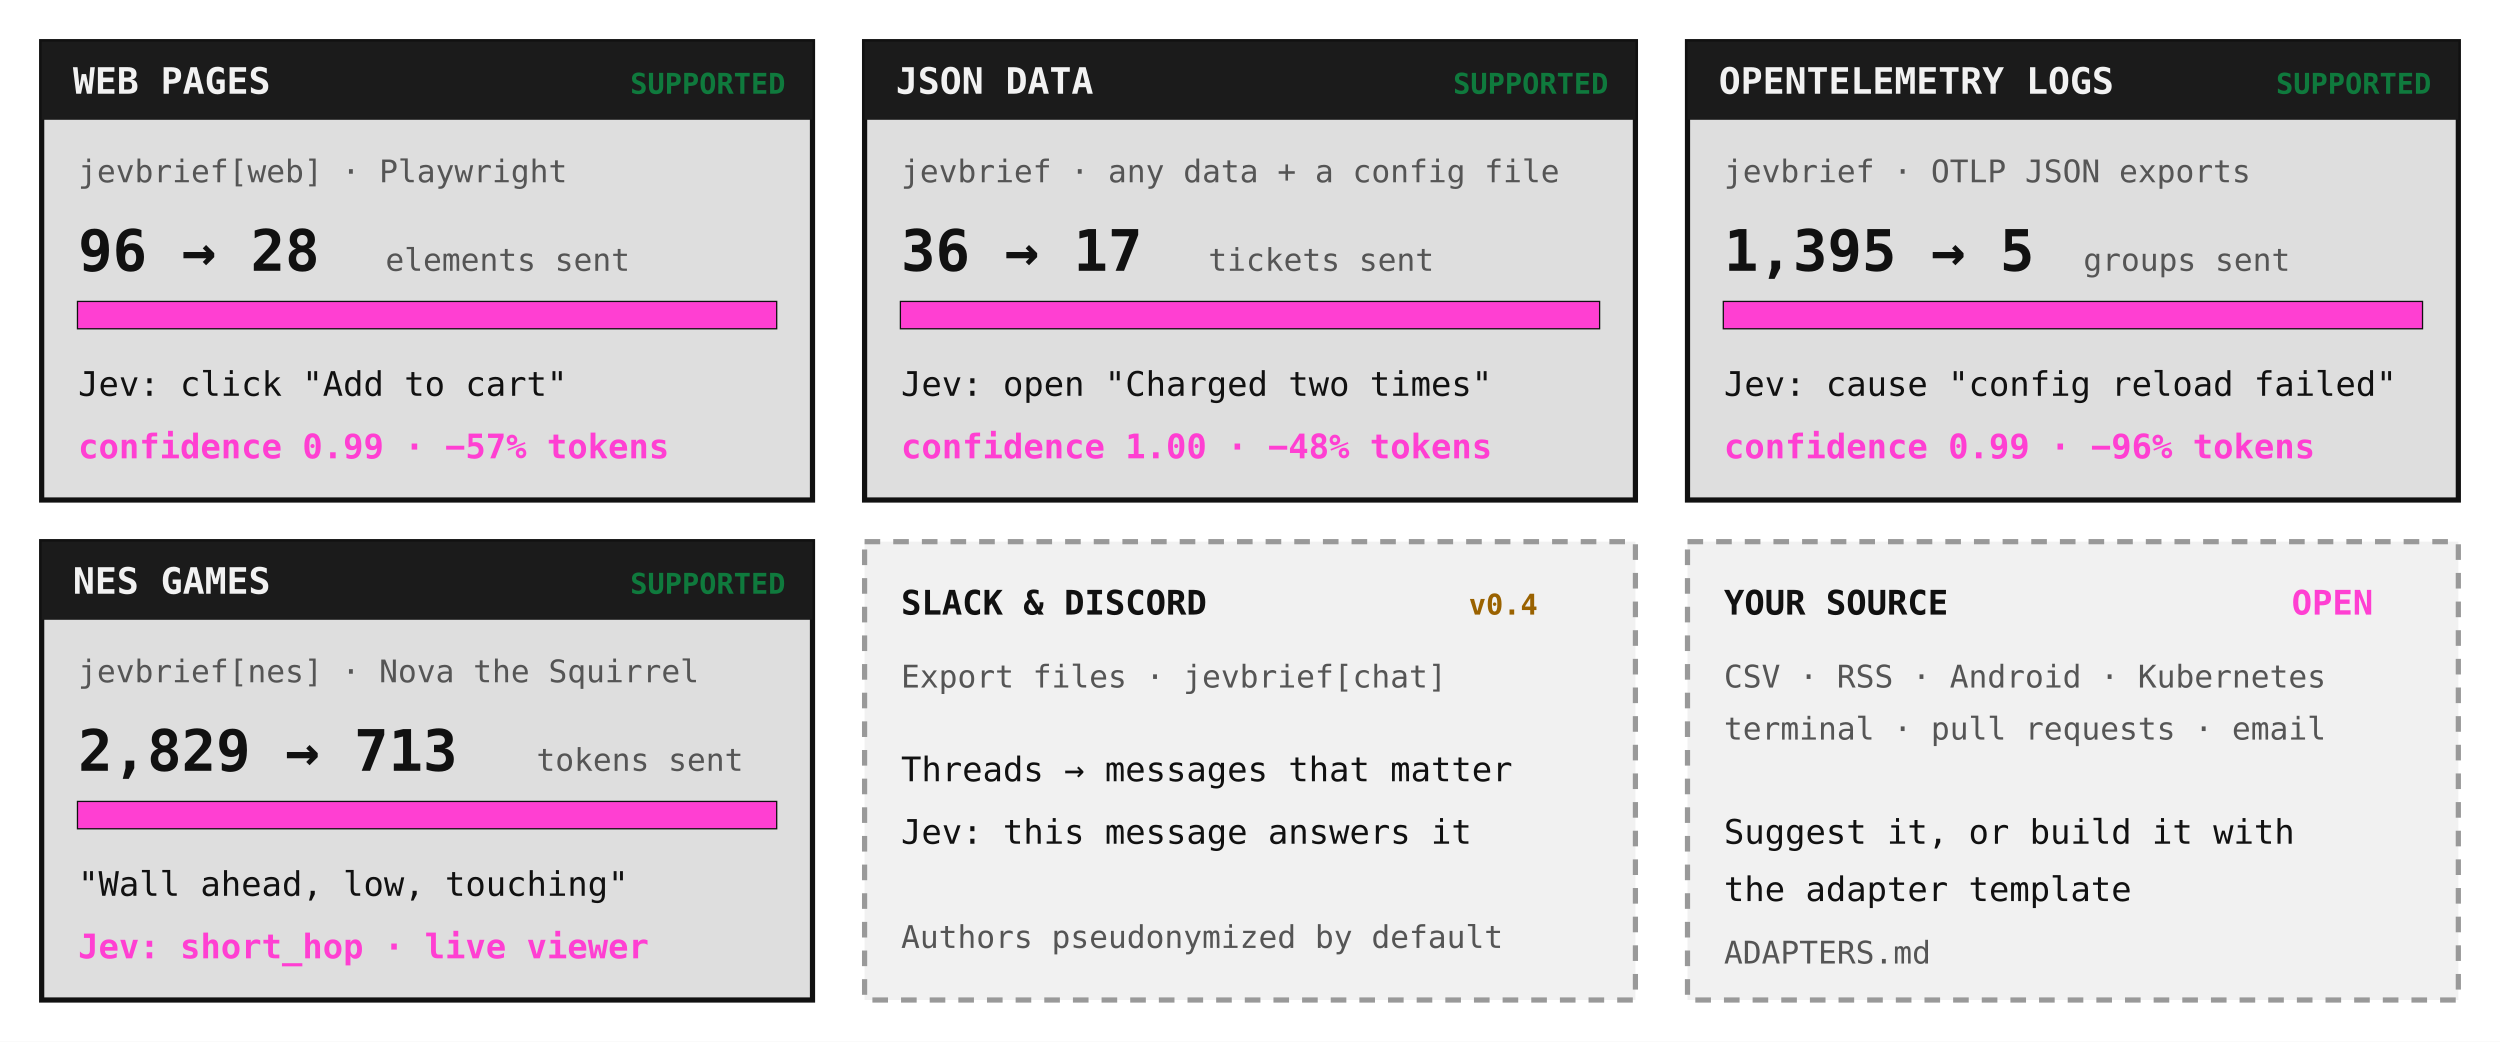
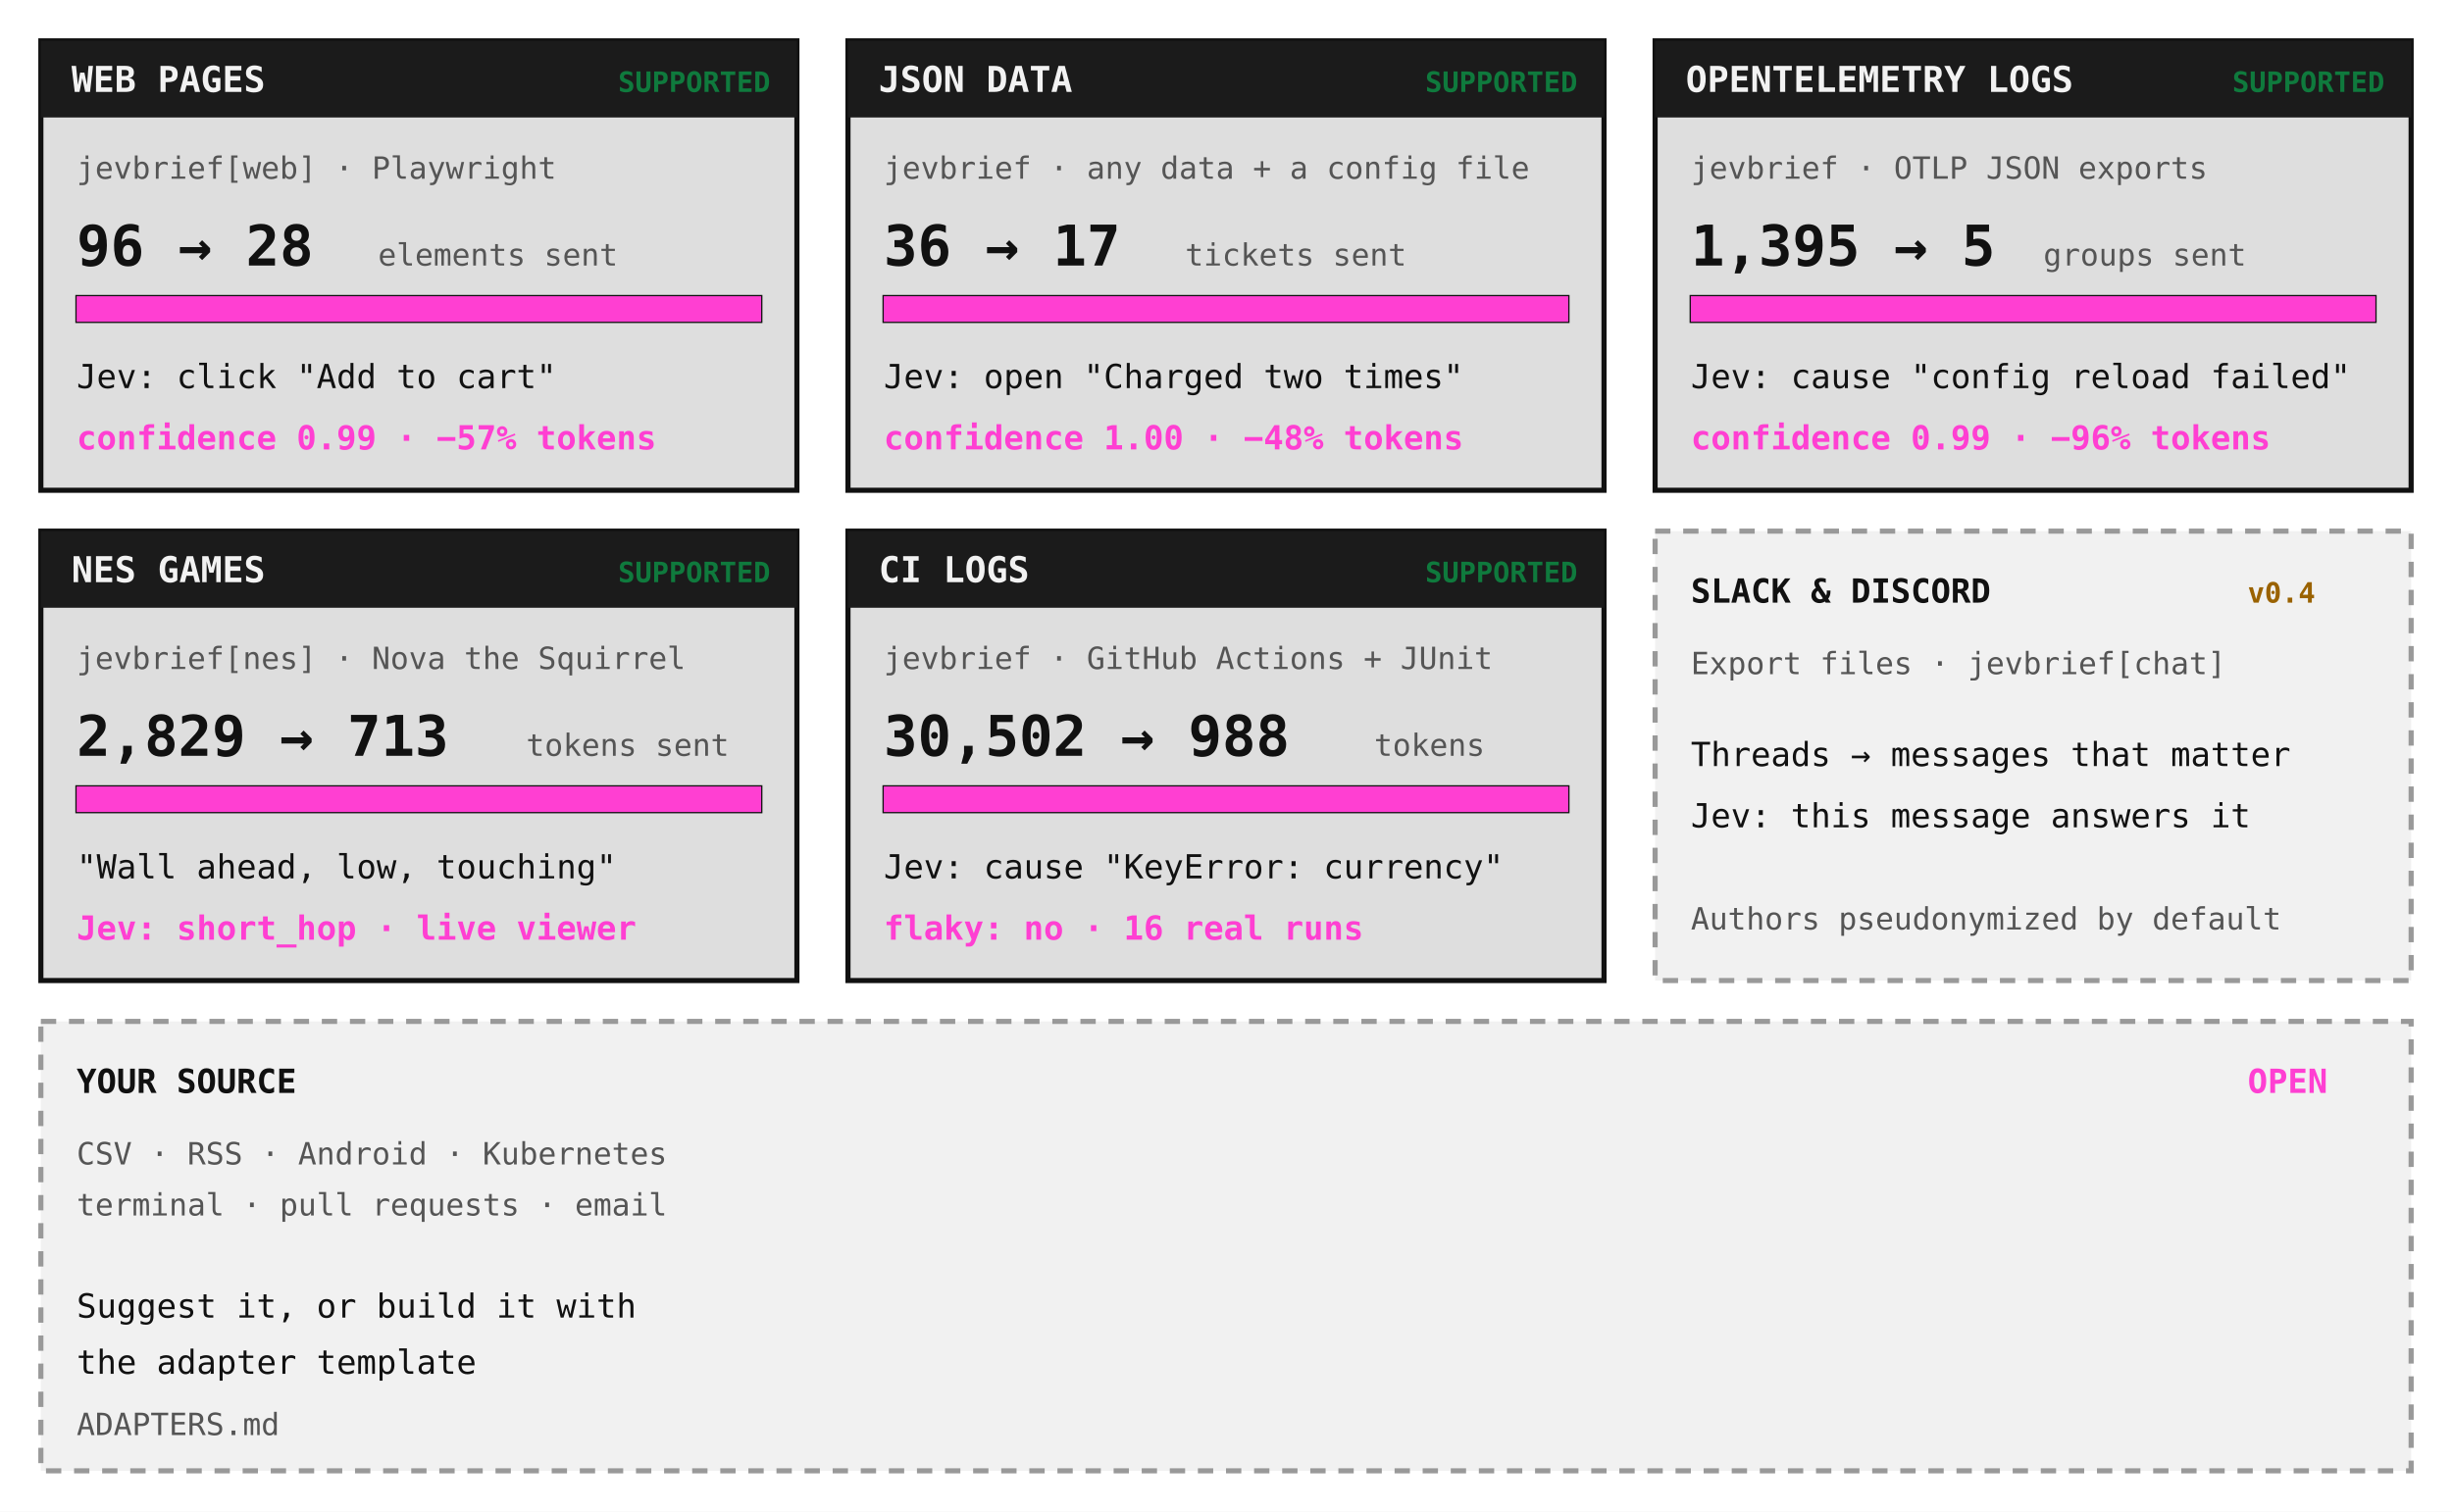
- <svg xmlns="http://www.w3.org/2000/svg" viewBox="0 0 960 400" width="960" height="400" font-family="Consolas, 'Cascadia Mono', ui-monospace, monospace">
+ <svg xmlns="http://www.w3.org/2000/svg" viewBox="0 0 960 592" width="960" height="592" font-family="Consolas, 'Cascadia Mono', ui-monospace, monospace">
  <style>
    .bg { fill: #ffffff; }
    .card { fill: #dedede; stroke: #111; stroke-width: 2; }
    .soon { fill: #f1f1f1; stroke: #999; stroke-width: 2; stroke-dasharray: 6 5; }
    .bar { fill: #1b1b1b; }
    .bartxt { fill: #f2f2f2; font-size: 14px; font-weight: 700; }
    .tag { font-size: 11px; font-weight: 700; }
    .ok { fill: #0f7a3d; }
    .next { fill: #9a6200; }
    .t { fill: #111; font-size: 13px; }
    .m { fill: #555; font-size: 12px; }
    .big { fill: #111; font-size: 22px; font-weight: 700; }
    .pick { fill: #ff3fd2; font-size: 13px; font-weight: 700; }
    .track { fill: #fff; stroke: #111; stroke-width: 1; }
    .fill { fill: #ff3fd2; }
    @media (prefers-color-scheme: dark) {
      .bg { fill: #0e0e10; }
      .card { fill: #1c1c1f; stroke: #4a4a52; }
      .soon { fill: #141416; stroke: #4a4a52; }
      .bar { fill: #000; }
      .t, .big { fill: #ececec; }
      .m { fill: #9a9aa0; }
      .ok { fill: #5fd18e; }
      .next { fill: #f0b64a; }
      .track { fill: #2a2a30; stroke: #6a6a74; }
      .pick { fill: #ff5fdc; }
    }
    .grow { transform-box: fill-box; transform-origin: left; animation: grow 6s infinite ease-out; }
    .g2 { animation-delay: .4s; } .g3 { animation-delay: .8s; }
    .fade { animation: fade 6s infinite; } .f2 { animation-delay: .4s; } .f3 { animation-delay: .8s; }
    @keyframes grow { 0% { transform: scaleX(1); } 8% { transform: scaleX(1); } 30%, 85% { transform: scaleX(.08); } 100% { transform: scaleX(1); } }
    @keyframes fade { 0%, 30% { opacity: 0; } 40%, 88% { opacity: 1; } 100% { opacity: 0; } }
  </style>
-   <rect class="bg" width="960" height="400" />
+   <rect class="bg" width="960" height="592" />
  <g transform="translate(16,16)">
    <rect class="card" width="296" height="176" />
    <rect class="bar" width="296" height="30" />
    <text class="bartxt" x="12" y="20">WEB PAGES</text>
    <text class="tag ok" x="226" y="20">SUPPORTED</text>
    <text class="m" x="14" y="54">jevbrief[web] · Playwright</text>
    <text class="big" x="14" y="88">96 → 28</text>
    <text class="m" x="132" y="88">elements sent</text>
    <rect class="track" x="14" y="100" width="268" height="10" />
    <rect class="fill grow" x="14" y="100" width="268" height="10" />
    <text class="t fade" x="14" y="136">Jev: click "Add to cart"</text>
    <text class="pick fade" x="14" y="160">confidence 0.99 · −57% tokens</text>
  </g>
  <g transform="translate(332,16)">
    <rect class="card" width="296" height="176" />
    <rect class="bar" width="296" height="30" />
    <text class="bartxt" x="12" y="20">JSON DATA</text>
    <text class="tag ok" x="226" y="20">SUPPORTED</text>
    <text class="m" x="14" y="54">jevbrief · any data + a config file</text>
    <text class="big" x="14" y="88">36 → 17</text>
    <text class="m" x="132" y="88">tickets sent</text>
    <rect class="track" x="14" y="100" width="268" height="10" />
    <rect class="fill grow g2" x="14" y="100" width="268" height="10" />
    <text class="t fade f2" x="14" y="136">Jev: open "Charged two times"</text>
    <text class="pick fade f2" x="14" y="160">confidence 1.00 · −48% tokens</text>
  </g>
  <g transform="translate(648,16)">
    <rect class="card" width="296" height="176" />
    <rect class="bar" width="296" height="30" />
    <text class="bartxt" x="12" y="20">OPENTELEMETRY LOGS</text>
    <text class="tag ok" x="226" y="20">SUPPORTED</text>
    <text class="m" x="14" y="54">jevbrief · OTLP JSON exports</text>
    <text class="big" x="14" y="88">1,395 → 5</text>
    <text class="m" x="152" y="88">groups sent</text>
    <rect class="track" x="14" y="100" width="268" height="10" />
    <rect class="fill grow g3" x="14" y="100" width="268" height="10" />
    <text class="t fade f3" x="14" y="136">Jev: cause "config reload failed"</text>
    <text class="pick fade f3" x="14" y="160">confidence 0.99 · −96% tokens</text>
  </g>
  <g transform="translate(16,208)">
    <rect class="card" width="296" height="176" />
    <rect class="bar" width="296" height="30" />
    <text class="bartxt" x="12" y="20">NES GAMES</text>
    <text class="tag ok" x="226" y="20">SUPPORTED</text>
    <text class="m" x="14" y="54">jevbrief[nes] · Nova the Squirrel</text>
    <text class="big" x="14" y="88">2,829 → 713</text>
    <text class="m" x="190" y="88">tokens sent</text>
    <rect class="track" x="14" y="100" width="268" height="10" />
    <rect class="fill grow" x="14" y="100" width="268" height="10" />
    <text class="t fade" x="14" y="136">"Wall ahead, low, touching"</text>
    <text class="pick fade" x="14" y="160">Jev: short_hop · live viewer</text>
  </g>
  <g transform="translate(332,208)">
+     <rect class="card" width="296" height="176" />
+     <rect class="bar" width="296" height="30" />
+     <text class="bartxt" x="12" y="20">CI LOGS</text>
+     <text class="tag ok" x="226" y="20">SUPPORTED</text>
+     <text class="m" x="14" y="54">jevbrief · GitHub Actions + JUnit</text>
+     <text class="big" x="14" y="88">30,502 → 988</text>
+     <text class="m" x="206" y="88">tokens</text>
+     <rect class="track" x="14" y="100" width="268" height="10" />
+     <rect class="fill grow g2" x="14" y="100" width="268" height="10" />
+     <text class="t fade f2" x="14" y="136">Jev: cause "KeyError: currency"</text>
+     <text class="pick fade f2" x="14" y="160">flaky: no · 16 real runs</text>
+   </g>
+   <g transform="translate(648,208)">
    <rect class="soon" width="296" height="176" />
    <text class="t" x="14" y="28" font-weight="700">SLACK &amp; DISCORD</text>
    <text class="tag next" x="232" y="28">v0.4</text>
    <text class="m" x="14" y="56">Export files · jevbrief[chat]</text>
    <text class="t" x="14" y="92">Threads → messages that matter</text>
    <text class="t" x="14" y="116">Jev: this message answers it</text>
    <text class="m" x="14" y="156">Authors pseudonymized by default</text>
  </g>
-   <g transform="translate(648,208)">
-     <rect class="soon" width="296" height="176" />
+   <g transform="translate(16,400)">
+     <rect class="soon" width="928" height="176" />
    <text class="t" x="14" y="28" font-weight="700">YOUR SOURCE</text>
-     <text class="pick" x="232" y="28" font-size="11">OPEN</text>
+     <text class="pick" x="864" y="28" font-size="11">OPEN</text>
    <text class="m" x="14" y="56">CSV · RSS · Android · Kubernetes</text>
    <text class="m" x="14" y="76">terminal · pull requests · email</text>
    <text class="t" x="14" y="116">Suggest it, or build it with</text>
    <text class="t" x="14" y="138">the adapter template</text>
    <text class="m" x="14" y="162">ADAPTERS.md</text>
  </g>
</svg>
